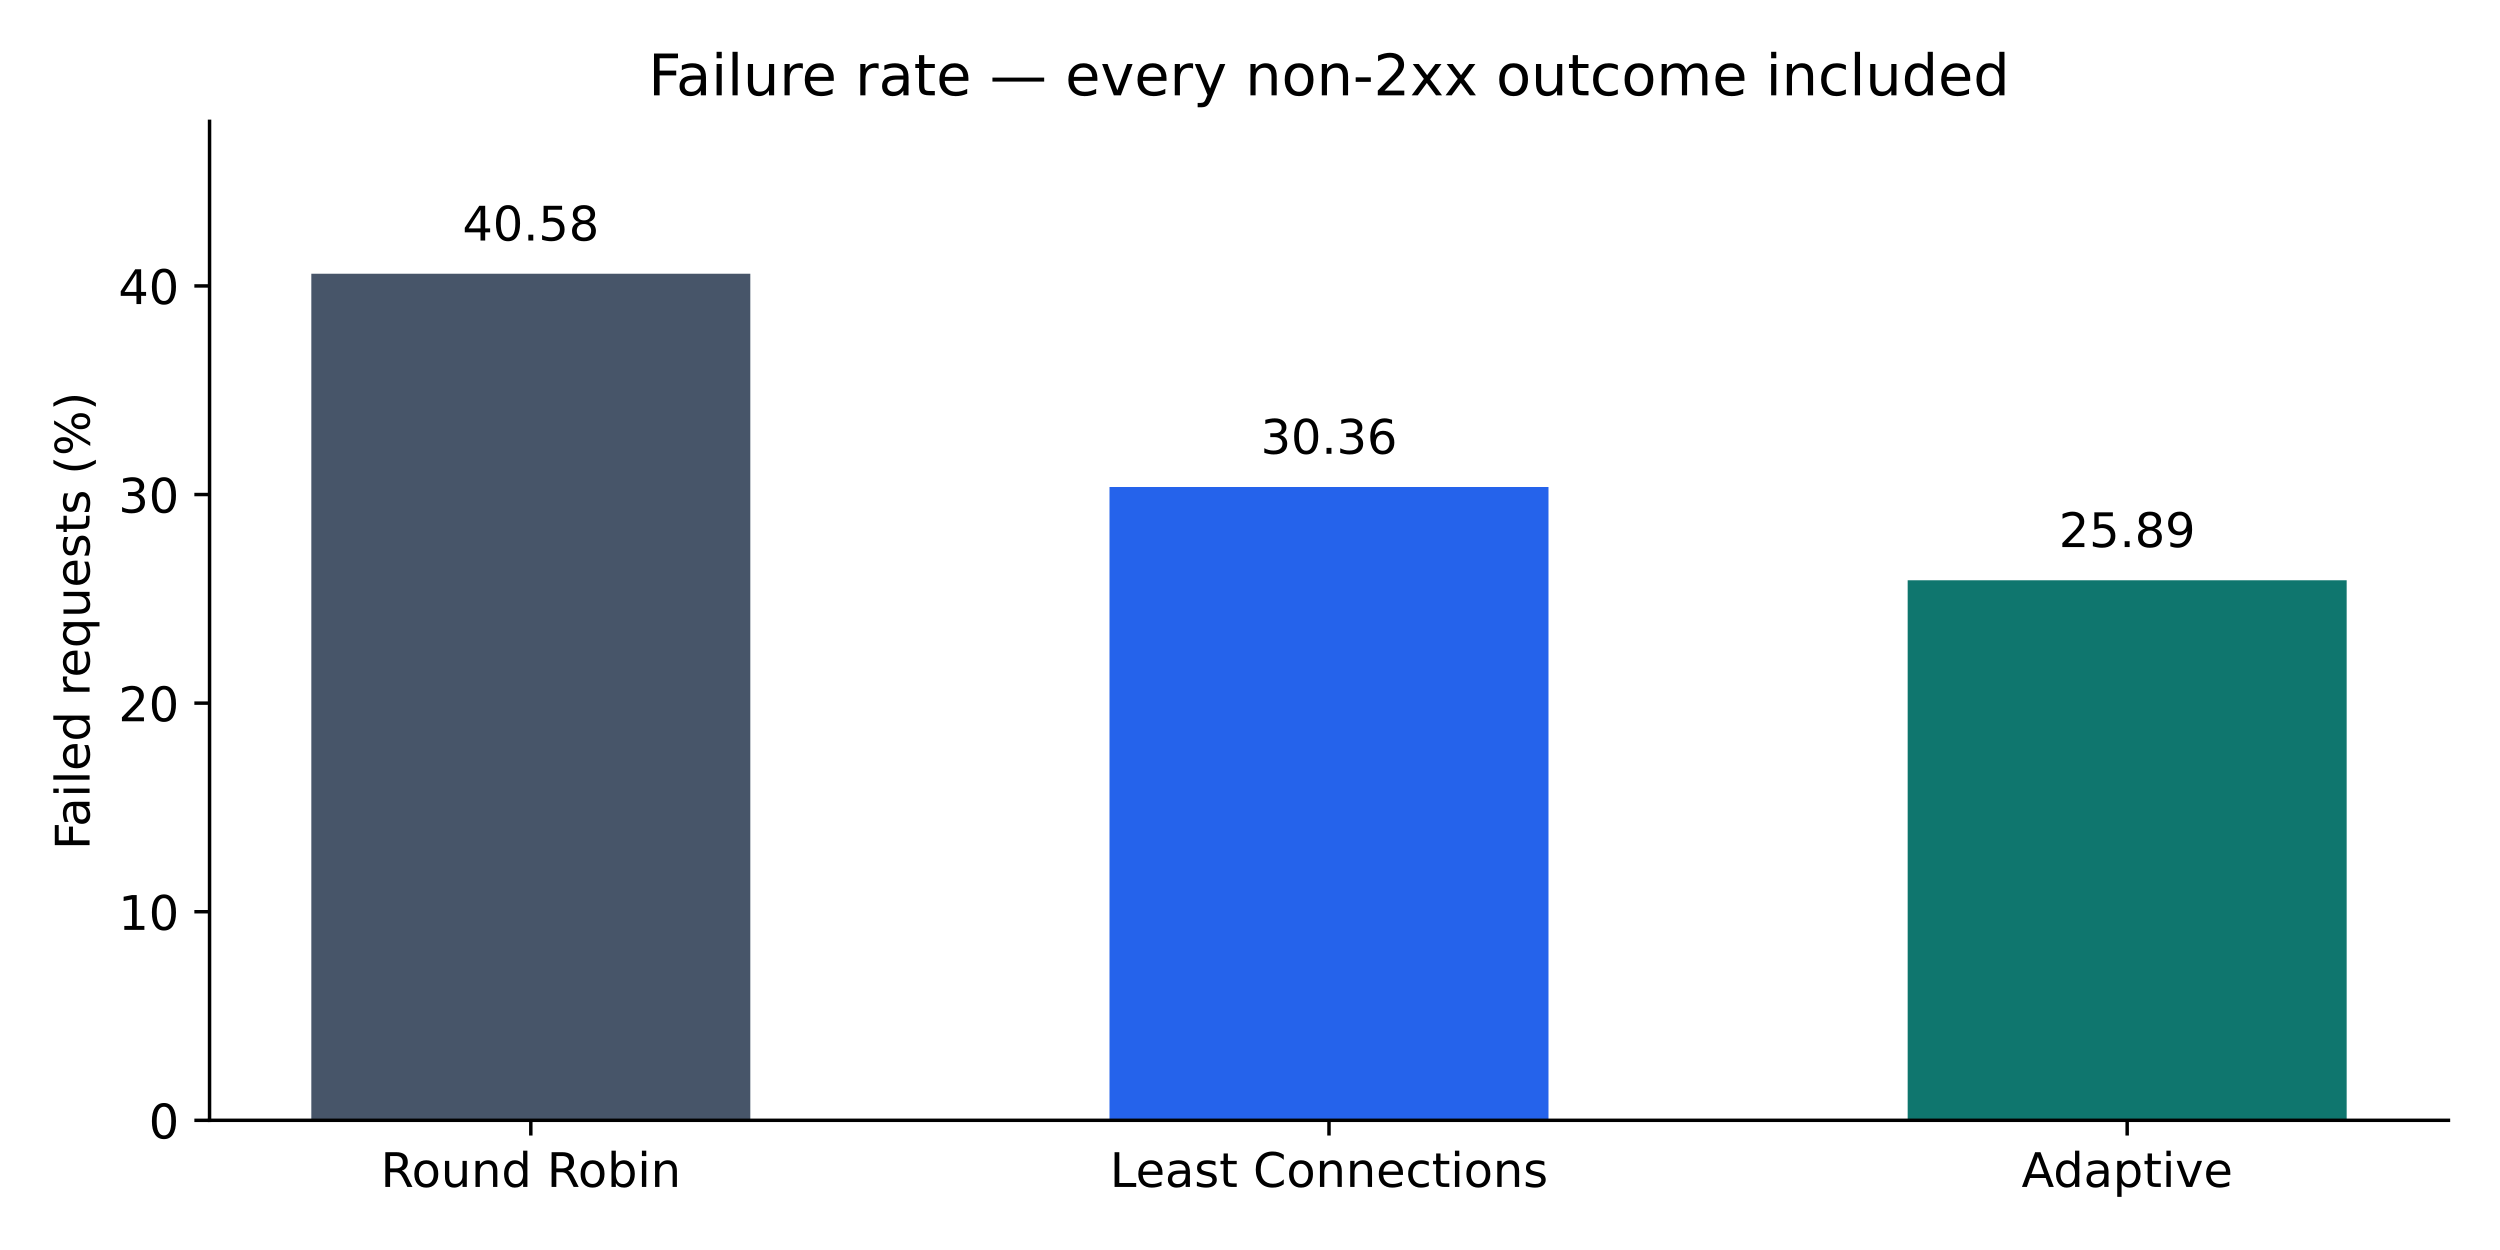
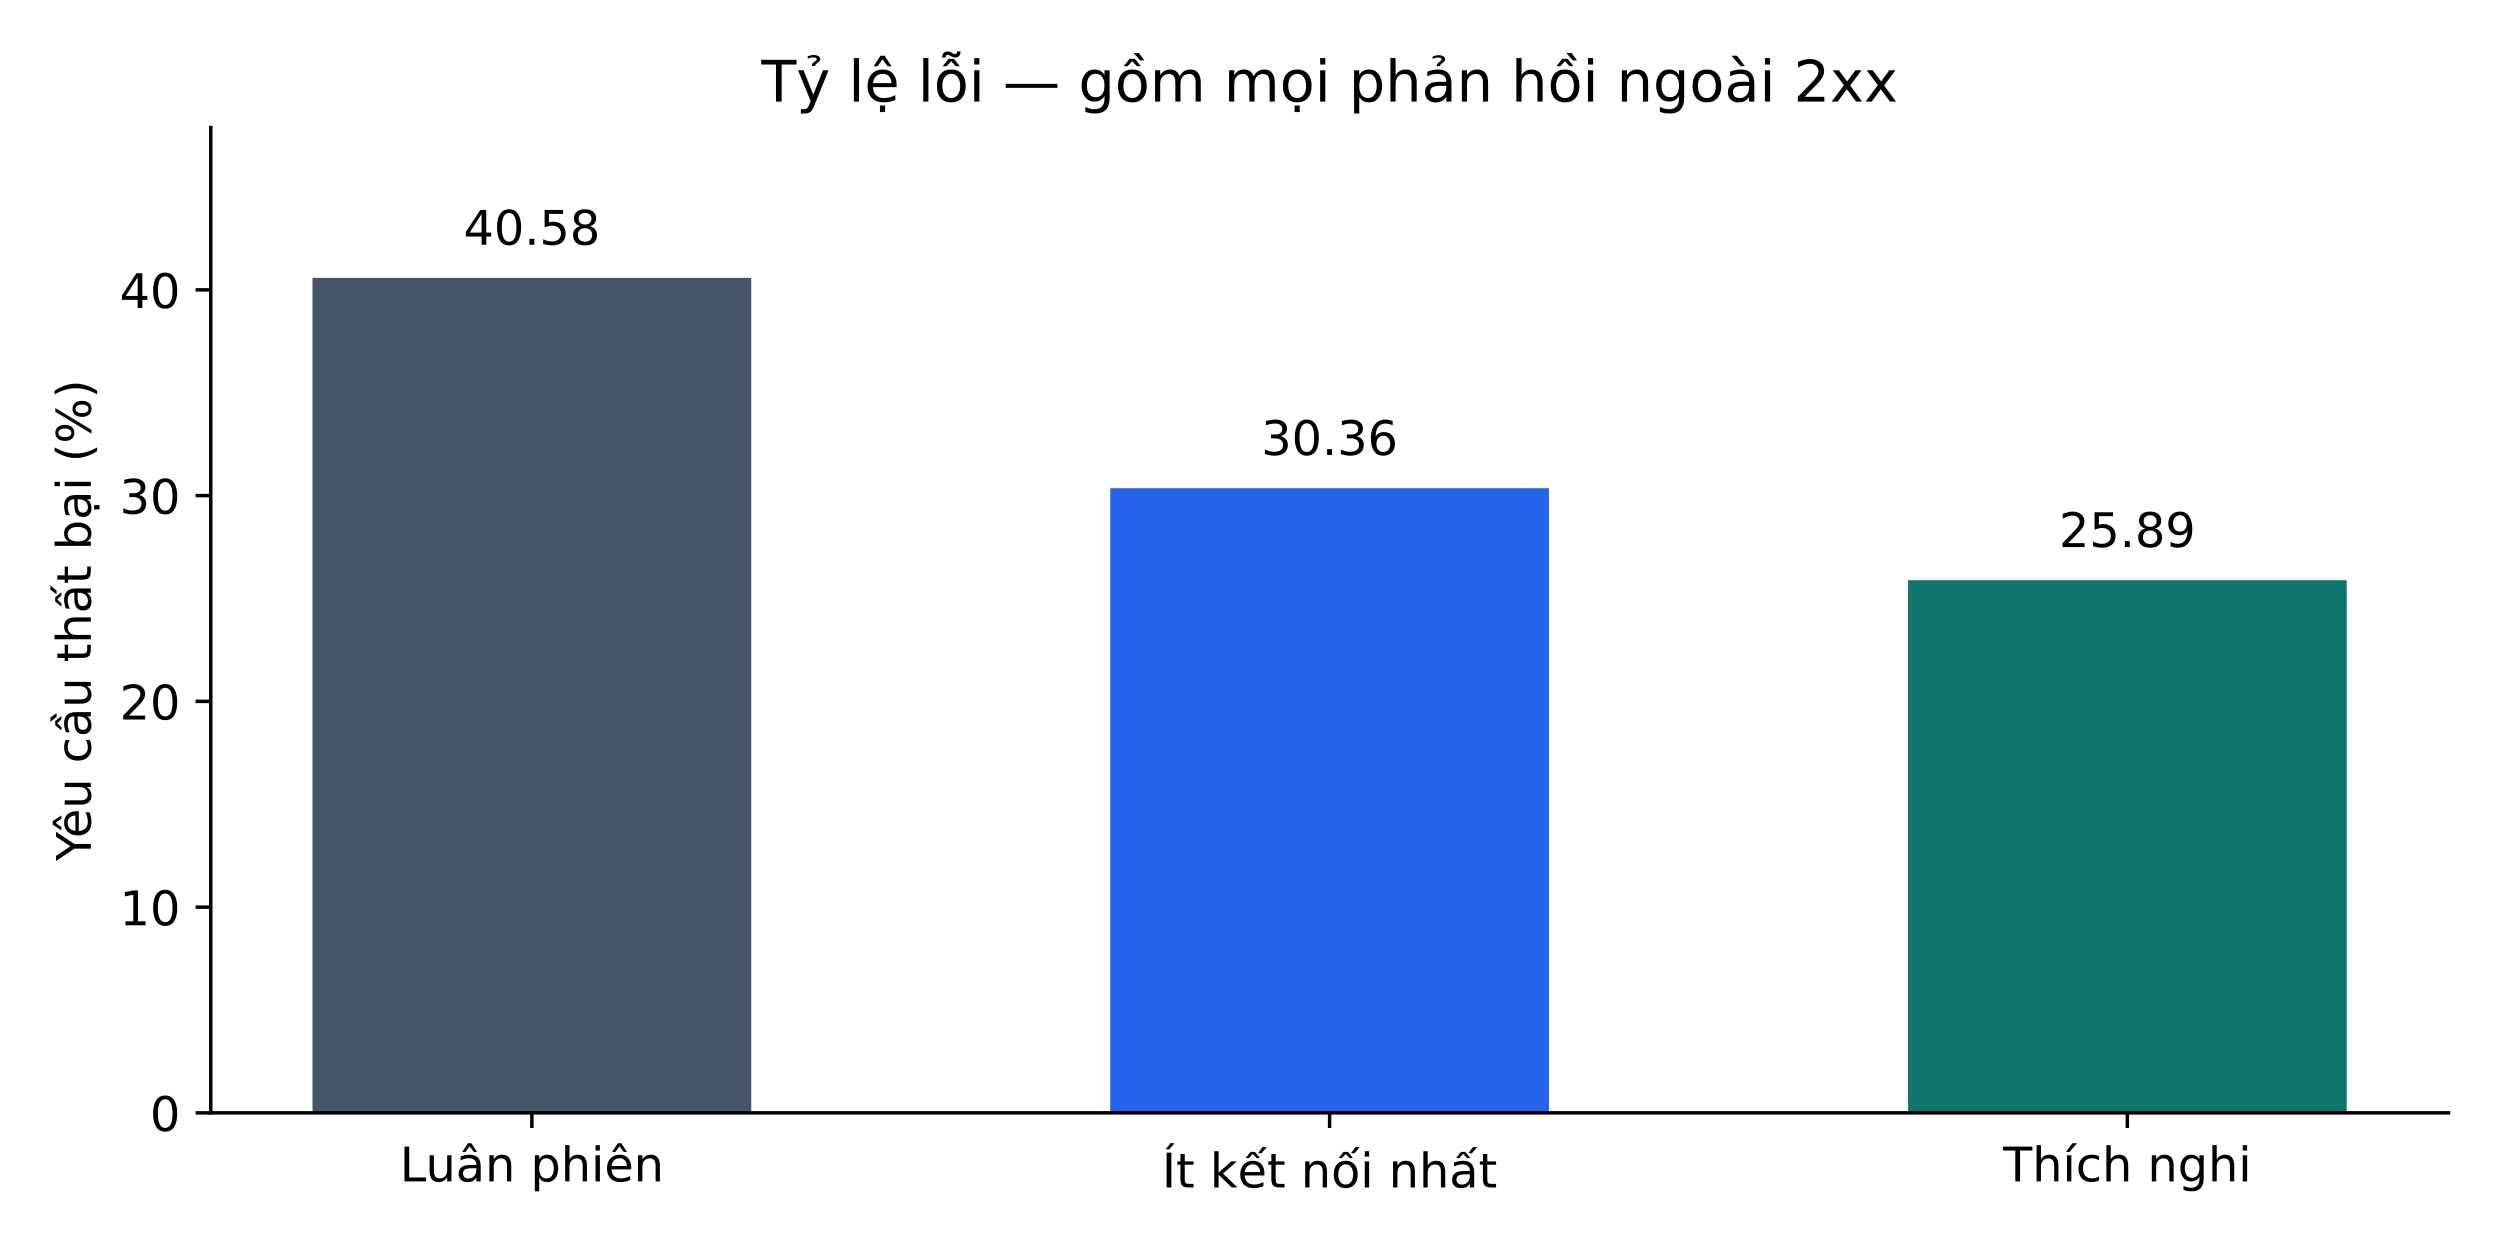
<svg xmlns="http://www.w3.org/2000/svg" xmlns:xlink="http://www.w3.org/1999/xlink" width="576pt" height="288pt" viewBox="0 0 576 288" version="1.1">
  <defs>
    <style type="text/css">*{stroke-linejoin: round; stroke-linecap: butt}</style>
  </defs>
  <g id="figure_1">
    <g id="patch_1">
      <path d="M 0 288  L 576 288  L 576 0  L 0 0  z " style="fill: #ffffff" />
    </g>
    <g id="axes_1">
      <g id="patch_2">
-         <path d="M 48.28 258.12  L 564.12 258.12  L 564.12 27.96  L 48.28 27.96  z " style="fill: #ffffff" />
+         <path d="M 48.563 256.397  L 564.12 256.397  L 564.12 29.4  L 48.563 29.4  z " style="fill: #ffffff" />
      </g>
      <g id="patch_3">
-         <path d="M 71.727 258.12  L 172.872 258.12  L 172.872 63.069  L 71.727 63.069  z " clip-path="url(#p1df3f0d707)" style="fill: #475569" />
+         <path d="M 71.997 256.397  L 173.087 256.397  L 173.087 64.027  L 71.997 64.027  z " clip-path="url(#pdb78a0f74a)" style="fill: #475569" />
      </g>
      <g id="patch_4">
-         <path d="M 255.627 258.12  L 356.773 258.12  L 356.773 112.199  L 255.627 112.199  z " clip-path="url(#p1df3f0d707)" style="fill: #2563eb" />
+         <path d="M 255.796 256.397  L 356.886 256.397  L 356.886 112.481  L 255.796 112.481  z " clip-path="url(#pdb78a0f74a)" style="fill: #2563eb" />
      </g>
      <g id="patch_5">
-         <path d="M 439.528 258.12  L 540.673 258.12  L 540.673 133.693  L 439.528 133.693  z " clip-path="url(#p1df3f0d707)" style="fill: #0f766e" />
+         <path d="M 439.596 256.397  L 540.686 256.397  L 540.686 133.68  L 439.596 133.68  z " clip-path="url(#pdb78a0f74a)" style="fill: #0f766e" />
      </g>
      <g id="matplotlib.axis_1">
        <g id="xtick_1">
          <g id="line2d_1">
            <defs>
              <path id="mcaba296b9a" d="M 0 0  L 0 3.5  " style="stroke: #000000; stroke-width: 0.8" />
            </defs>
            <g>
-               <use xlink:href="#mcaba296b9a" x="122.3" y="258.12" style="stroke: #000000; stroke-width: 0.8" />
+               <use xlink:href="#mcaba296b9a" x="122.542" y="256.397" style="stroke: #000000; stroke-width: 0.8" />
            </g>
          </g>
          <g id="text_1">
-             <text style="font-size: 11px; font-family: 'DejaVu Sans'; text-anchor: middle" x="122.3" y="273.478" transform="rotate(-0 122.2998 273.4783)">Round Robin</text>
+             <text style="font-size: 11px; font-family: 'DejaVu Sans'; text-anchor: middle" x="122.542" y="272.196" transform="rotate(-0 122.5419 272.1957)">Luân phiên</text>
          </g>
        </g>
        <g id="xtick_2">
          <g id="line2d_2">
            <g>
-               <use xlink:href="#mcaba296b9a" x="306.2" y="258.12" style="stroke: #000000; stroke-width: 0.8" />
+               <use xlink:href="#mcaba296b9a" x="306.341" y="256.397" style="stroke: #000000; stroke-width: 0.8" />
            </g>
          </g>
          <g id="text_2">
-             <text style="font-size: 11px; font-family: 'DejaVu Sans'; text-anchor: middle" x="306.2" y="273.478" transform="rotate(-0 306.2 273.4783)">Least Connections</text>
+             <text style="font-size: 11px; font-family: 'DejaVu Sans'; text-anchor: middle" x="306.341" y="273.598" transform="rotate(-0 306.3413 273.5982)">Ít kết nối nhất</text>
          </g>
        </g>
        <g id="xtick_3">
          <g id="line2d_3">
            <g>
-               <use xlink:href="#mcaba296b9a" x="490.1" y="258.12" style="stroke: #000000; stroke-width: 0.8" />
+               <use xlink:href="#mcaba296b9a" x="490.141" y="256.397" style="stroke: #000000; stroke-width: 0.8" />
            </g>
          </g>
          <g id="text_3">
-             <text style="font-size: 11px; font-family: 'DejaVu Sans'; text-anchor: middle" x="490.1" y="273.478" transform="rotate(-0 490.1002 273.4783)">Adaptive</text>
+             <text style="font-size: 11px; font-family: 'DejaVu Sans'; text-anchor: middle" x="490.141" y="272.196" transform="rotate(-0 490.1407 272.1957)">Thích nghi</text>
          </g>
        </g>
      </g>
      <g id="matplotlib.axis_2">
        <g id="ytick_1">
          <g id="line2d_4">
            <defs>
              <path id="ma6272315da" d="M 0 0  L -3.5 0  " style="stroke: #000000; stroke-width: 0.8" />
            </defs>
            <g>
-               <use xlink:href="#ma6272315da" x="48.28" y="258.12" style="stroke: #000000; stroke-width: 0.8" />
+               <use xlink:href="#ma6272315da" x="48.563" y="256.397" style="stroke: #000000; stroke-width: 0.8" />
            </g>
          </g>
          <g id="text_4">
-             <text style="font-size: 11px; font-family: 'DejaVu Sans'; text-anchor: end" x="41.28" y="262.299" transform="rotate(-0 41.28 262.2987)">0</text>
+             <text style="font-size: 11px; font-family: 'DejaVu Sans'; text-anchor: end" x="41.563" y="260.576" transform="rotate(-0 41.56258 260.5761)">0</text>
          </g>
        </g>
        <g id="ytick_2">
          <g id="line2d_5">
            <g>
-               <use xlink:href="#ma6272315da" x="48.28" y="210.058" style="stroke: #000000; stroke-width: 0.8" />
+               <use xlink:href="#ma6272315da" x="48.563" y="208.996" style="stroke: #000000; stroke-width: 0.8" />
            </g>
          </g>
          <g id="text_5">
-             <text style="font-size: 11px; font-family: 'DejaVu Sans'; text-anchor: end" x="41.28" y="214.237" transform="rotate(-0 41.28 214.2369)">10</text>
+             <text style="font-size: 11px; font-family: 'DejaVu Sans'; text-anchor: end" x="41.563" y="213.175" transform="rotate(-0 41.56258 213.1747)">10</text>
          </g>
        </g>
        <g id="ytick_3">
          <g id="line2d_6">
            <g>
-               <use xlink:href="#ma6272315da" x="48.28" y="161.996" style="stroke: #000000; stroke-width: 0.8" />
+               <use xlink:href="#ma6272315da" x="48.563" y="161.595" style="stroke: #000000; stroke-width: 0.8" />
            </g>
          </g>
          <g id="text_6">
-             <text style="font-size: 11px; font-family: 'DejaVu Sans'; text-anchor: end" x="41.28" y="166.175" transform="rotate(-0 41.28 166.1751)">20</text>
+             <text style="font-size: 11px; font-family: 'DejaVu Sans'; text-anchor: end" x="41.563" y="165.773" transform="rotate(-0 41.56258 165.7733)">20</text>
          </g>
        </g>
        <g id="ytick_4">
          <g id="line2d_7">
            <g>
-               <use xlink:href="#ma6272315da" x="48.28" y="113.935" style="stroke: #000000; stroke-width: 0.8" />
+               <use xlink:href="#ma6272315da" x="48.563" y="114.193" style="stroke: #000000; stroke-width: 0.8" />
            </g>
          </g>
          <g id="text_7">
-             <text style="font-size: 11px; font-family: 'DejaVu Sans'; text-anchor: end" x="41.28" y="118.113" transform="rotate(-0 41.28 118.1133)">30</text>
+             <text style="font-size: 11px; font-family: 'DejaVu Sans'; text-anchor: end" x="41.563" y="118.372" transform="rotate(-0 41.56258 118.3719)">30</text>
          </g>
        </g>
        <g id="ytick_5">
          <g id="line2d_8">
            <g>
-               <use xlink:href="#ma6272315da" x="48.28" y="65.873" style="stroke: #000000; stroke-width: 0.8" />
+               <use xlink:href="#ma6272315da" x="48.563" y="66.792" style="stroke: #000000; stroke-width: 0.8" />
            </g>
          </g>
          <g id="text_8">
-             <text style="font-size: 11px; font-family: 'DejaVu Sans'; text-anchor: end" x="41.28" y="70.051" transform="rotate(-0 41.28 70.05147)">40</text>
+             <text style="font-size: 11px; font-family: 'DejaVu Sans'; text-anchor: end" x="41.563" y="70.971" transform="rotate(-0 41.56258 70.97052)">40</text>
          </g>
        </g>
        <g id="text_9">
-           <text style="font-size: 11px; font-family: 'DejaVu Sans'; text-anchor: middle" x="20.64" y="143.04" transform="rotate(-90 20.63992 143.04)">Failed requests (%)</text>
+           <text style="font-size: 11px; font-family: 'DejaVu Sans'; text-anchor: middle" x="20.922" y="142.899" transform="rotate(-90 20.9225 142.8987)">Yêu cầu thất bại (%)</text>
        </g>
      </g>
      <g id="patch_6">
-         <path d="M 48.28 258.12  L 48.28 27.96  " style="fill: none; stroke: #000000; stroke-width: 0.8; stroke-linejoin: miter; stroke-linecap: square" />
+         <path d="M 48.563 256.397  L 48.563 29.4  " style="fill: none; stroke: #000000; stroke-width: 0.8; stroke-linejoin: miter; stroke-linecap: square" />
      </g>
      <g id="patch_7">
-         <path d="M 48.28 258.12  L 564.12 258.12  " style="fill: none; stroke: #000000; stroke-width: 0.8; stroke-linejoin: miter; stroke-linecap: square" />
+         <path d="M 48.563 256.397  L 564.12 256.397  " style="fill: none; stroke: #000000; stroke-width: 0.8; stroke-linejoin: miter; stroke-linecap: square" />
      </g>
      <g id="text_10">
-         <text style="font-size: 11px; font-family: 'DejaVu Sans'; text-anchor: middle" x="122.3" y="55.427" transform="rotate(-0 122.2998 55.42657)">40.58</text>
+         <text style="font-size: 11px; font-family: 'DejaVu Sans'; text-anchor: middle" x="122.542" y="56.384" transform="rotate(-0 122.5419 56.38415)">40.58</text>
      </g>
      <g id="text_11">
-         <text style="font-size: 11px; font-family: 'DejaVu Sans'; text-anchor: middle" x="306.2" y="104.556" transform="rotate(-0 306.2 104.5564)">30.36</text>
+         <text style="font-size: 11px; font-family: 'DejaVu Sans'; text-anchor: middle" x="306.341" y="104.839" transform="rotate(-0 306.3413 104.8389)">30.36</text>
      </g>
      <g id="text_12">
-         <text style="font-size: 11px; font-family: 'DejaVu Sans'; text-anchor: middle" x="490.1" y="126.051" transform="rotate(-0 490.1002 126.0507)">25.89</text>
+         <text style="font-size: 11px; font-family: 'DejaVu Sans'; text-anchor: middle" x="490.141" y="126.038" transform="rotate(-0 490.1407 126.0379)">25.89</text>
      </g>
      <g id="text_13">
-         <text style="font-size: 13.2px; font-family: 'DejaVu Sans'; text-anchor: middle" x="306.2" y="21.96" transform="rotate(-0 306.2 21.96)">Failure rate — every non-2xx outcome included</text>
+         <text style="font-size: 13.2px; font-family: 'DejaVu Sans'; text-anchor: middle" x="306.341" y="23.4" transform="rotate(-0 306.3413 23.4)">Tỷ lệ lỗi — gồm mọi phản hồi ngoài 2xx</text>
      </g>
    </g>
  </g>
  <defs>
-     <clipPath id="p1df3f0d707">
-       <rect x="48.28" y="27.96" width="515.84" height="230.16" />
+     <clipPath id="pdb78a0f74a">
+       <rect x="48.563" y="29.4" width="515.557" height="226.997" />
    </clipPath>
  </defs>
</svg>
